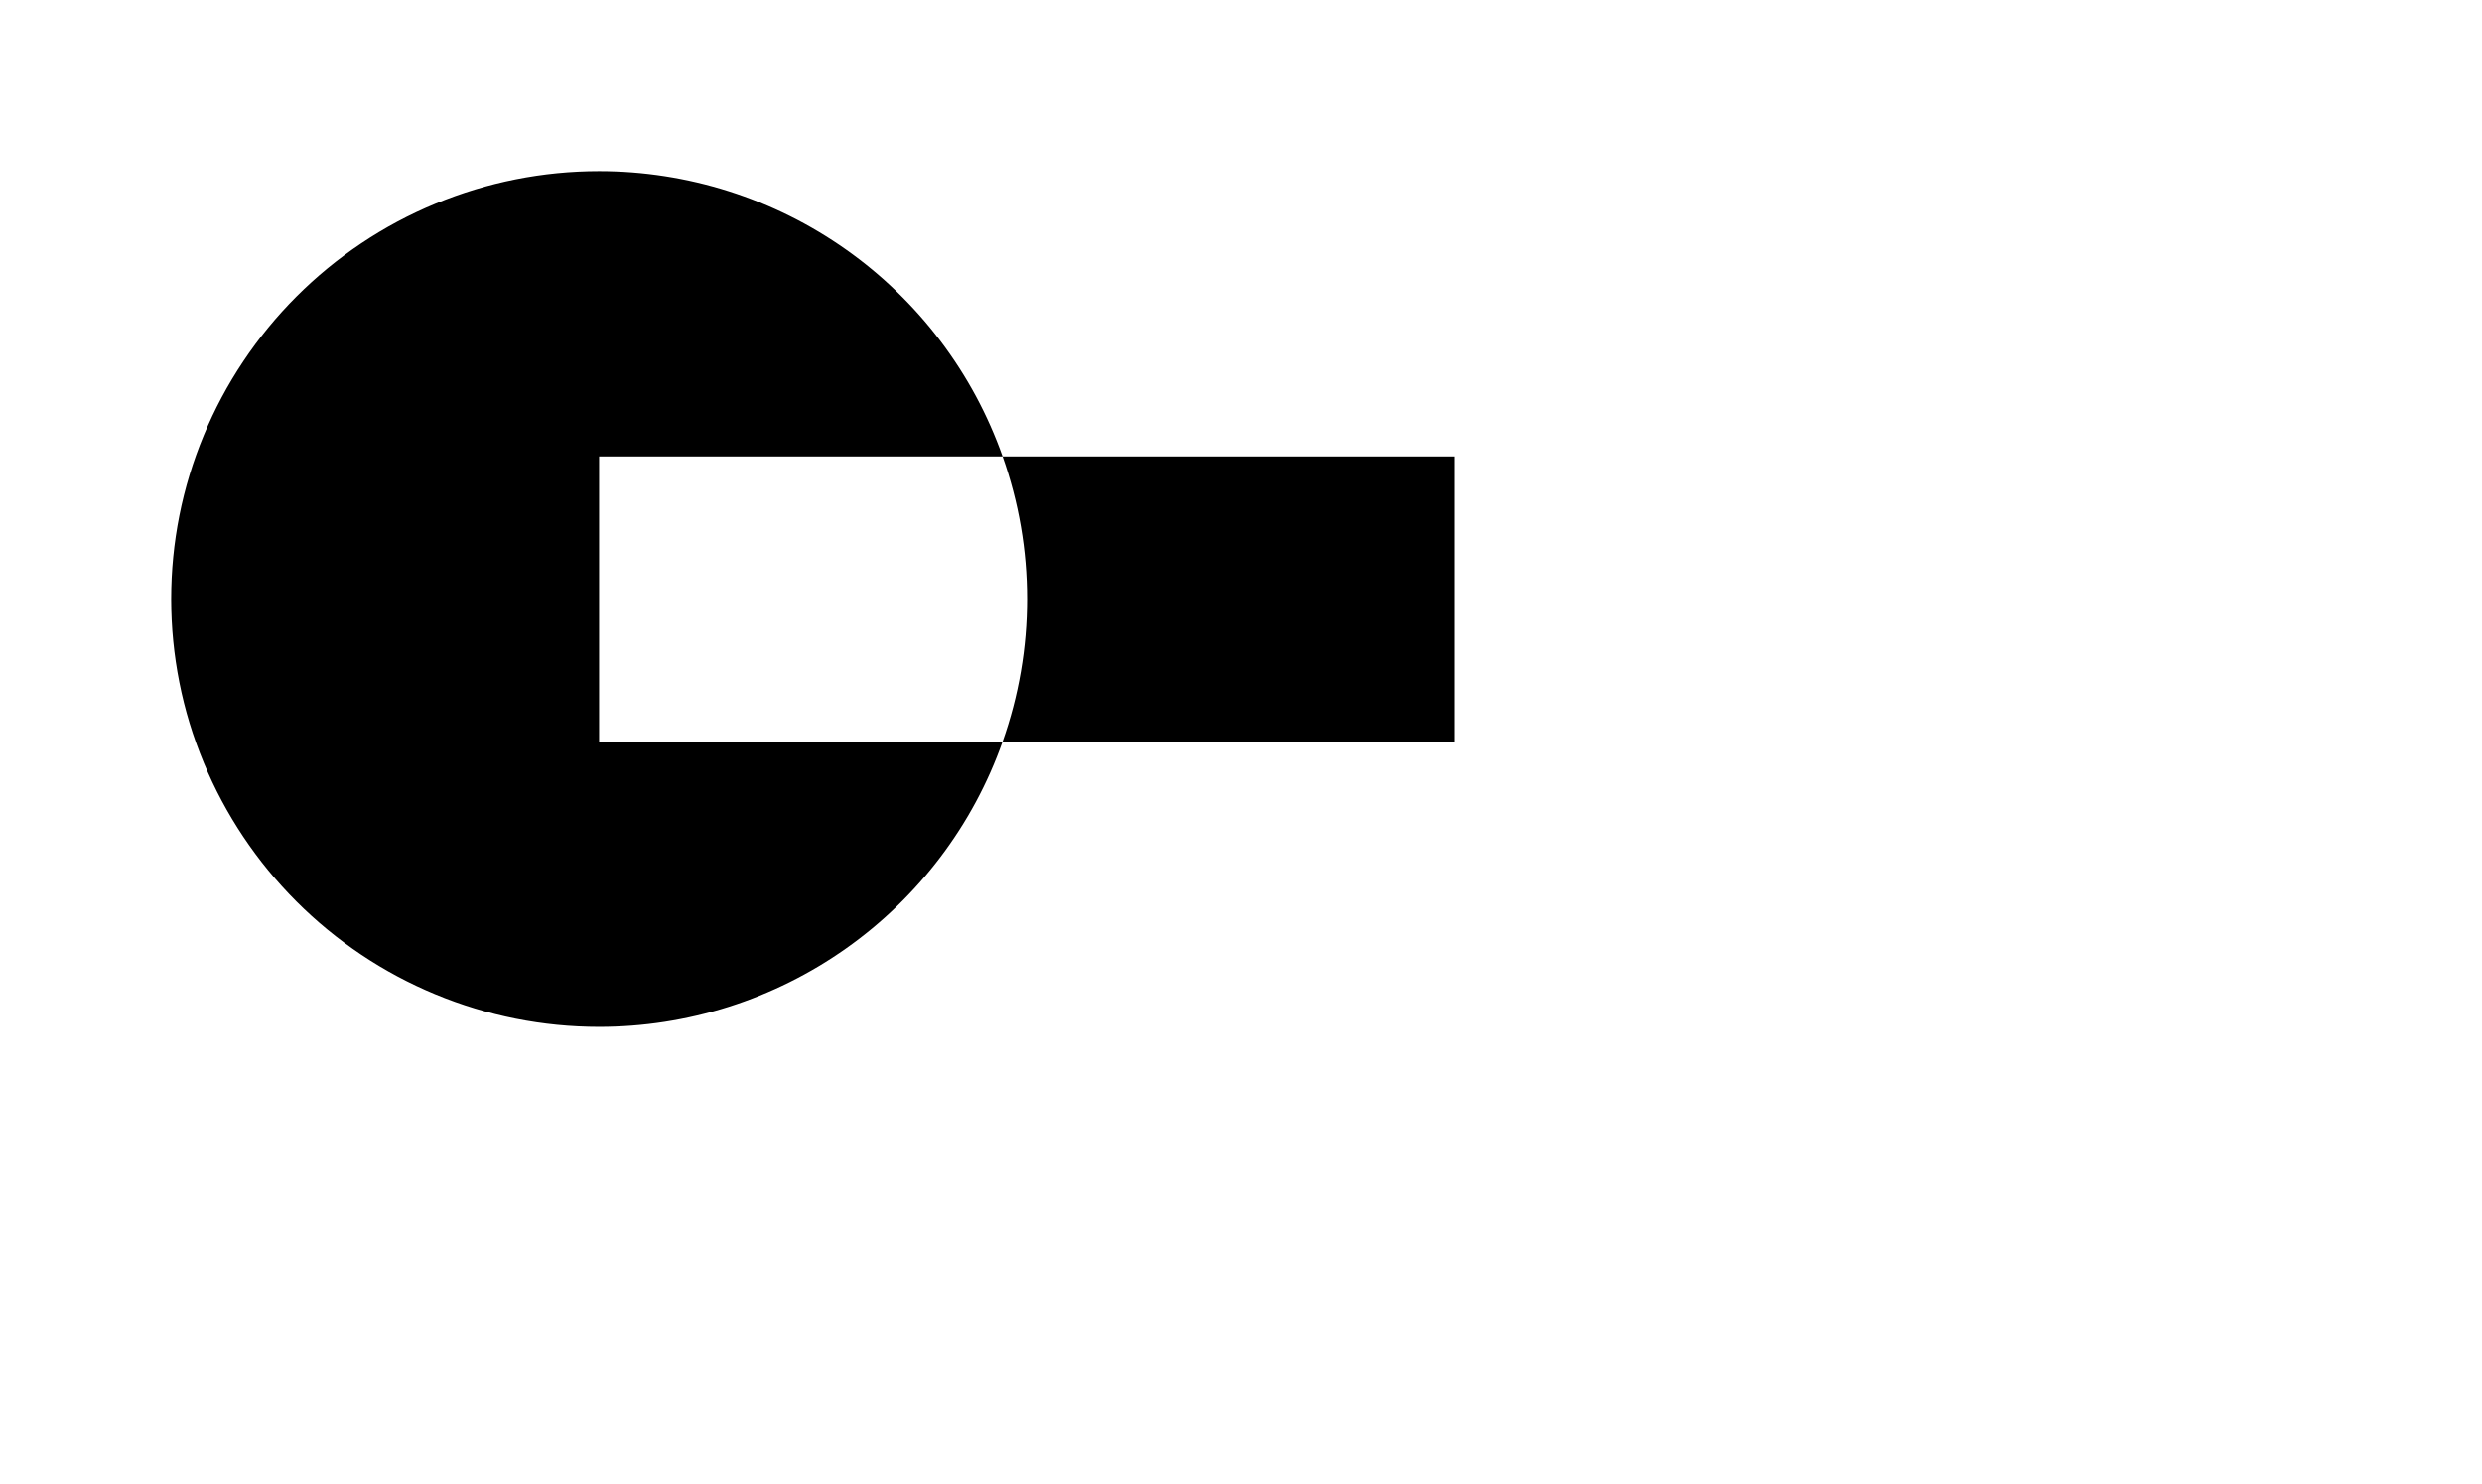
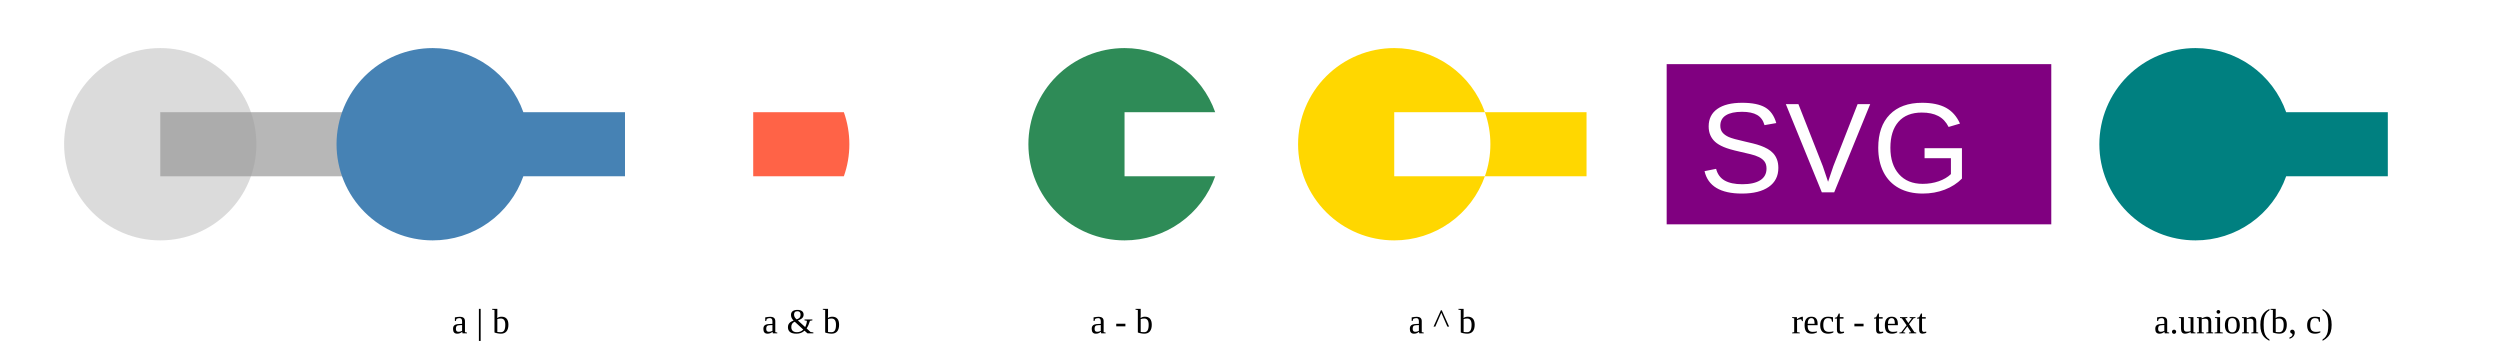
- <svg xmlns="http://www.w3.org/2000/svg" width="174" height="104" viewBox="-42 -42 174 104" version="1.1">
-   <path d="M0 -30 Q-2.955 -30 -5.853 -29.424 Q-8.751 -28.847 -11.48 -27.716 Q-14.21 -26.586 -16.667 -24.944 Q-19.124 -23.302 -21.213 -21.213 Q-23.302 -19.124 -24.944 -16.667 Q-26.586 -14.21 -27.716 -11.48 Q-28.847 -8.751 -29.424 -5.853 Q-30 -2.955 -30 0 Q-30 2.955 -29.424 5.853 Q-28.847 8.751 -27.716 11.48 Q-26.586 14.21 -24.944 16.667 Q-23.302 19.124 -21.213 21.213 Q-19.124 23.302 -16.667 24.944 Q-14.21 26.586 -11.48 27.716 Q-8.751 28.847 -5.853 29.424 Q-2.955 30 0 30 Q2.313 30 4.598 29.646 Q6.883 29.291 9.087 28.591 Q11.291 27.89 13.362 26.86 Q15.432 25.83 17.32 24.495 Q19.209 23.16 20.87 21.551 Q22.531 19.942 23.926 18.098 Q25.322 16.253 26.418 14.217 Q27.513 12.18 28.284 10 L60 10 L60 -10 L28.284 -10 Q27.513 -12.18 26.418 -14.217 Q25.322 -16.253 23.926 -18.098 Q22.531 -19.942 20.87 -21.551 Q19.209 -23.16 17.32 -24.495 Q15.432 -25.83 13.362 -26.86 Q11.291 -27.89 9.087 -28.591 Q6.883 -29.291 4.598 -29.646 Q2.313 -30 0 -30 Z M28.284 -10 Q28.497 -9.399 28.683 -8.79 Q28.87 -8.181 29.031 -7.564 Q29.192 -6.947 29.326 -6.324 Q29.46 -5.701 29.568 -5.073 Q29.676 -4.445 29.757 -3.813 Q29.838 -3.181 29.892 -2.546 Q29.946 -1.911 29.973 -1.274 Q30 -0.637 30 0 Q30 0.637 29.973 1.274 Q29.946 1.911 29.892 2.546 Q29.838 3.181 29.757 3.813 Q29.676 4.445 29.568 5.073 Q29.46 5.701 29.326 6.324 Q29.192 6.947 29.031 7.564 Q28.87 8.181 28.683 8.79 Q28.497 9.399 28.284 10 L0 10 L0 -10 L28.284 -10 Z" />
+ <svg xmlns="http://www.w3.org/2000/svg" width="780" height="110" viewBox="0 0 780 110" version="1.1">
+   <circle cx="0" cy="0" r="30" fill="#ccc" opacity="0.7" transform="translate(50 45)" />
+   <rect x="0" y="-10" width="60" height="20" fill="#999" opacity="0.7" transform="translate(50 45)" />
+   <path d="M0 30 Q-2.955 30 -5.853 29.424 Q-8.751 28.847 -11.48 27.716 Q-14.21 26.586 -16.667 24.944 Q-19.124 23.302 -21.213 21.213 Q-23.302 19.124 -24.944 16.667 Q-26.586 14.21 -27.716 11.48 Q-28.847 8.751 -29.424 5.853 Q-30 2.955 -30 0 Q-30 -2.955 -29.424 -5.853 Q-28.847 -8.751 -27.716 -11.48 Q-26.586 -14.21 -24.944 -16.667 Q-23.302 -19.124 -21.213 -21.213 Q-19.124 -23.302 -16.667 -24.944 Q-14.21 -26.586 -11.48 -27.716 Q-8.751 -28.847 -5.853 -29.424 Q-2.955 -30 0 -30 Q2.313 -30 4.598 -29.646 Q6.883 -29.291 9.087 -28.591 Q11.291 -27.89 13.362 -26.86 Q15.432 -25.83 17.32 -24.495 Q19.209 -23.16 20.87 -21.551 Q22.531 -19.942 23.926 -18.098 Q25.322 -16.253 26.418 -14.217 Q27.513 -12.18 28.284 -10 L60 -10 L60 10 L28.284 10 Q27.513 12.18 26.418 14.217 Q25.322 16.253 23.926 18.098 Q22.531 19.942 20.87 21.551 Q19.209 23.16 17.32 24.495 Q15.432 25.83 13.362 26.86 Q11.291 27.89 9.087 28.591 Q6.883 29.291 4.598 29.646 Q2.313 30 0 30 Z" fill="steelblue" transform="translate(135 45)" />
+   <text x="150" y="104" font-size="11" text-anchor="middle">a | b</text>
+   <path d="M28.284 -10 Q28.497 -9.399 28.683 -8.79 Q28.87 -8.181 29.031 -7.564 Q29.192 -6.947 29.326 -6.324 Q29.46 -5.701 29.568 -5.073 Q29.676 -4.445 29.757 -3.813 Q29.838 -3.181 29.892 -2.546 Q29.946 -1.911 29.973 -1.274 Q30 -0.637 30 0 Q30 0.637 29.973 1.274 Q29.946 1.911 29.892 2.546 Q29.838 3.181 29.757 3.813 Q29.676 4.445 29.568 5.073 Q29.46 5.701 29.326 6.324 Q29.192 6.947 29.031 7.564 Q28.87 8.181 28.683 8.79 Q28.497 9.399 28.284 10 L0 10 L0 -10 L28.284 -10 Z" fill="tomato" transform="translate(235 45)" />
+   <text x="250" y="104" font-size="11" text-anchor="middle">a &amp; b</text>
+   <path d="M0 -30 Q-2.955 -30 -5.853 -29.424 Q-8.751 -28.847 -11.48 -27.716 Q-14.21 -26.586 -16.667 -24.944 Q-19.124 -23.302 -21.213 -21.213 Q-23.302 -19.124 -24.944 -16.667 Q-26.586 -14.21 -27.716 -11.48 Q-28.847 -8.751 -29.424 -5.853 Q-30 -2.955 -30 0 Q-30 2.955 -29.424 5.853 Q-28.847 8.751 -27.716 11.48 Q-26.586 14.21 -24.944 16.667 Q-23.302 19.124 -21.213 21.213 Q-19.124 23.302 -16.667 24.944 Q-14.21 26.586 -11.48 27.716 Q-8.751 28.847 -5.853 29.424 Q-2.955 30 0 30 Q2.313 30 4.598 29.646 Q6.883 29.291 9.087 28.591 Q11.291 27.89 13.362 26.86 Q15.432 25.83 17.32 24.495 Q19.209 23.16 20.87 21.551 Q22.531 19.942 23.926 18.098 Q25.322 16.253 26.418 14.217 Q27.513 12.18 28.284 10 L0 10 L0 -10 L28.284 -10 Q27.513 -12.18 26.418 -14.217 Q25.322 -16.253 23.926 -18.098 Q22.531 -19.942 20.87 -21.551 Q19.209 -23.16 17.32 -24.495 Q15.432 -25.83 13.362 -26.86 Q11.291 -27.89 9.087 -28.591 Q6.883 -29.291 4.598 -29.646 Q2.313 -30 0 -30 Z" fill="seagreen" transform="translate(350.8579 45)" />
+   <text x="350" y="104" font-size="11" text-anchor="middle">a - b</text>
+   <path d="M0 -30 Q-2.955 -30 -5.853 -29.424 Q-8.751 -28.847 -11.48 -27.716 Q-14.21 -26.586 -16.667 -24.944 Q-19.124 -23.302 -21.213 -21.213 Q-23.302 -19.124 -24.944 -16.667 Q-26.586 -14.21 -27.716 -11.48 Q-28.847 -8.751 -29.424 -5.853 Q-30 -2.955 -30 0 Q-30 2.955 -29.424 5.853 Q-28.847 8.751 -27.716 11.48 Q-26.586 14.21 -24.944 16.667 Q-23.302 19.124 -21.213 21.213 Q-19.124 23.302 -16.667 24.944 Q-14.21 26.586 -11.48 27.716 Q-8.751 28.847 -5.853 29.424 Q-2.955 30 0 30 Q2.313 30 4.598 29.646 Q6.883 29.291 9.087 28.591 Q11.291 27.89 13.362 26.86 Q15.432 25.83 17.32 24.495 Q19.209 23.16 20.87 21.551 Q22.531 19.942 23.926 18.098 Q25.322 16.253 26.418 14.217 Q27.513 12.18 28.284 10 L60 10 L60 -10 L28.284 -10 Q27.513 -12.18 26.418 -14.217 Q25.322 -16.253 23.926 -18.098 Q22.531 -19.942 20.87 -21.551 Q19.209 -23.16 17.32 -24.495 Q15.432 -25.83 13.362 -26.86 Q11.291 -27.89 9.087 -28.591 Q6.883 -29.291 4.598 -29.646 Q2.313 -30 0 -30 Z M28.284 -10 Q28.497 -9.399 28.683 -8.79 Q28.87 -8.181 29.031 -7.564 Q29.192 -6.947 29.326 -6.324 Q29.46 -5.701 29.568 -5.073 Q29.676 -4.445 29.757 -3.813 Q29.838 -3.181 29.892 -2.546 Q29.946 -1.911 29.973 -1.274 Q30 -0.637 30 0 Q30 0.637 29.973 1.274 Q29.946 1.911 29.892 2.546 Q29.838 3.181 29.757 3.813 Q29.676 4.445 29.568 5.073 Q29.46 5.701 29.326 6.324 Q29.192 6.947 29.031 7.564 Q28.87 8.181 28.683 8.79 Q28.497 9.399 28.284 10 L0 10 L0 -10 L28.284 -10 Z" fill="gold" transform="translate(435 45)" />
+   <text x="450" y="104" font-size="11" text-anchor="middle">a ^ b</text>
+   <path d="M120 0 L0 0 L0 50 L120 50 L120 0 Z M31.865 38.301 Q28.887 40.391 23.477 40.391 Q13.418 40.391 11.816 33.398 L15.43 32.676 Q16.055 35.156 18.086 36.318 Q20.117 37.48 23.613 37.48 Q27.227 37.48 29.189 36.24 Q31.152 35 31.152 32.598 Q31.152 31.25 30.537 30.41 Q29.922 29.57 28.809 29.023 Q27.695 28.477 26.152 28.105 Q24.609 27.734 22.734 27.305 Q19.473 26.582 17.783 25.859 Q16.094 25.137 15.117 24.248 Q14.141 23.359 13.623 22.168 Q13.105 20.977 13.105 19.434 Q13.105 15.898 15.81 13.984 Q18.516 12.07 23.555 12.07 Q28.242 12.07 30.723 13.506 Q33.203 14.941 34.199 18.398 L30.527 19.043 Q29.922 16.855 28.223 15.869 Q26.523 14.883 23.516 14.883 Q20.215 14.883 18.477 15.977 Q16.738 17.07 16.738 19.238 Q16.738 20.508 17.412 21.338 Q18.086 22.168 19.355 22.744 Q20.625 23.32 24.414 24.16 Q25.684 24.453 26.943 24.756 Q28.203 25.059 29.355 25.479 Q30.508 25.898 31.514 26.465 Q32.52 27.031 33.262 27.852 Q34.004 28.672 34.424 29.785 Q34.844 30.898 34.844 32.402 Q34.844 36.211 31.865 38.301 Z M69.606 15.742 Q73.199 12.07 79.703 12.07 Q84.273 12.07 87.125 13.613 Q89.977 15.156 91.519 18.555 L87.965 19.609 Q86.793 17.266 84.732 16.191 Q82.672 15.117 79.606 15.117 Q74.84 15.117 72.32 17.998 Q69.801 20.879 69.801 26.113 Q69.801 31.328 72.477 34.346 Q75.152 37.363 79.879 37.363 Q82.574 37.363 84.908 36.543 Q87.242 35.723 88.688 34.316 L88.688 29.355 L80.465 29.355 L80.465 26.23 L92.125 26.23 L92.125 35.723 Q89.938 37.949 86.764 39.17 Q83.59 40.391 79.879 40.391 Q75.562 40.391 72.438 38.672 Q69.312 36.953 67.662 33.721 Q66.012 30.488 66.012 26.113 Q66.012 19.414 69.606 15.742 Z M48.406 40 L37.176 12.48 L41.102 12.48 L48.719 31.855 L50.359 36.719 L52 31.855 L59.578 12.48 L63.504 12.48 L52.273 40 L48.406 40 Z" fill="purple" transform="translate(520 20)" />
+   <text x="580" y="104" font-size="11" text-anchor="middle">rect - text</text>
+   <path d="M0 30 Q-2.955 30 -5.853 29.424 Q-8.751 28.847 -11.48 27.716 Q-14.21 26.586 -16.667 24.944 Q-19.124 23.302 -21.213 21.213 Q-23.302 19.124 -24.944 16.667 Q-26.586 14.21 -27.716 11.48 Q-28.847 8.751 -29.424 5.853 Q-30 2.955 -30 0 Q-30 -2.955 -29.424 -5.853 Q-28.847 -8.751 -27.716 -11.48 Q-26.586 -14.21 -24.944 -16.667 Q-23.302 -19.124 -21.213 -21.213 Q-19.124 -23.302 -16.667 -24.944 Q-14.21 -26.586 -11.48 -27.716 Q-8.751 -28.847 -5.853 -29.424 Q-2.955 -30 0 -30 Q2.313 -30 4.598 -29.646 Q6.883 -29.291 9.087 -28.591 Q11.291 -27.89 13.362 -26.86 Q15.432 -25.83 17.32 -24.495 Q19.209 -23.16 20.87 -21.551 Q22.531 -19.942 23.926 -18.098 Q25.322 -16.253 26.418 -14.217 Q27.513 -12.18 28.284 -10 L60 -10 L60 10 L28.284 10 Q27.513 12.18 26.418 14.217 Q25.322 16.253 23.926 18.098 Q22.531 19.942 20.87 21.551 Q19.209 23.16 17.32 24.495 Q15.432 25.83 13.362 26.86 Q11.291 27.89 9.087 28.591 Q6.883 29.291 4.598 29.646 Q2.313 30 0 30 Z" fill="teal" transform="translate(685 45)" />
+   <text x="700" y="104" font-size="11" text-anchor="middle">a.union(b, c)</text>
</svg>
